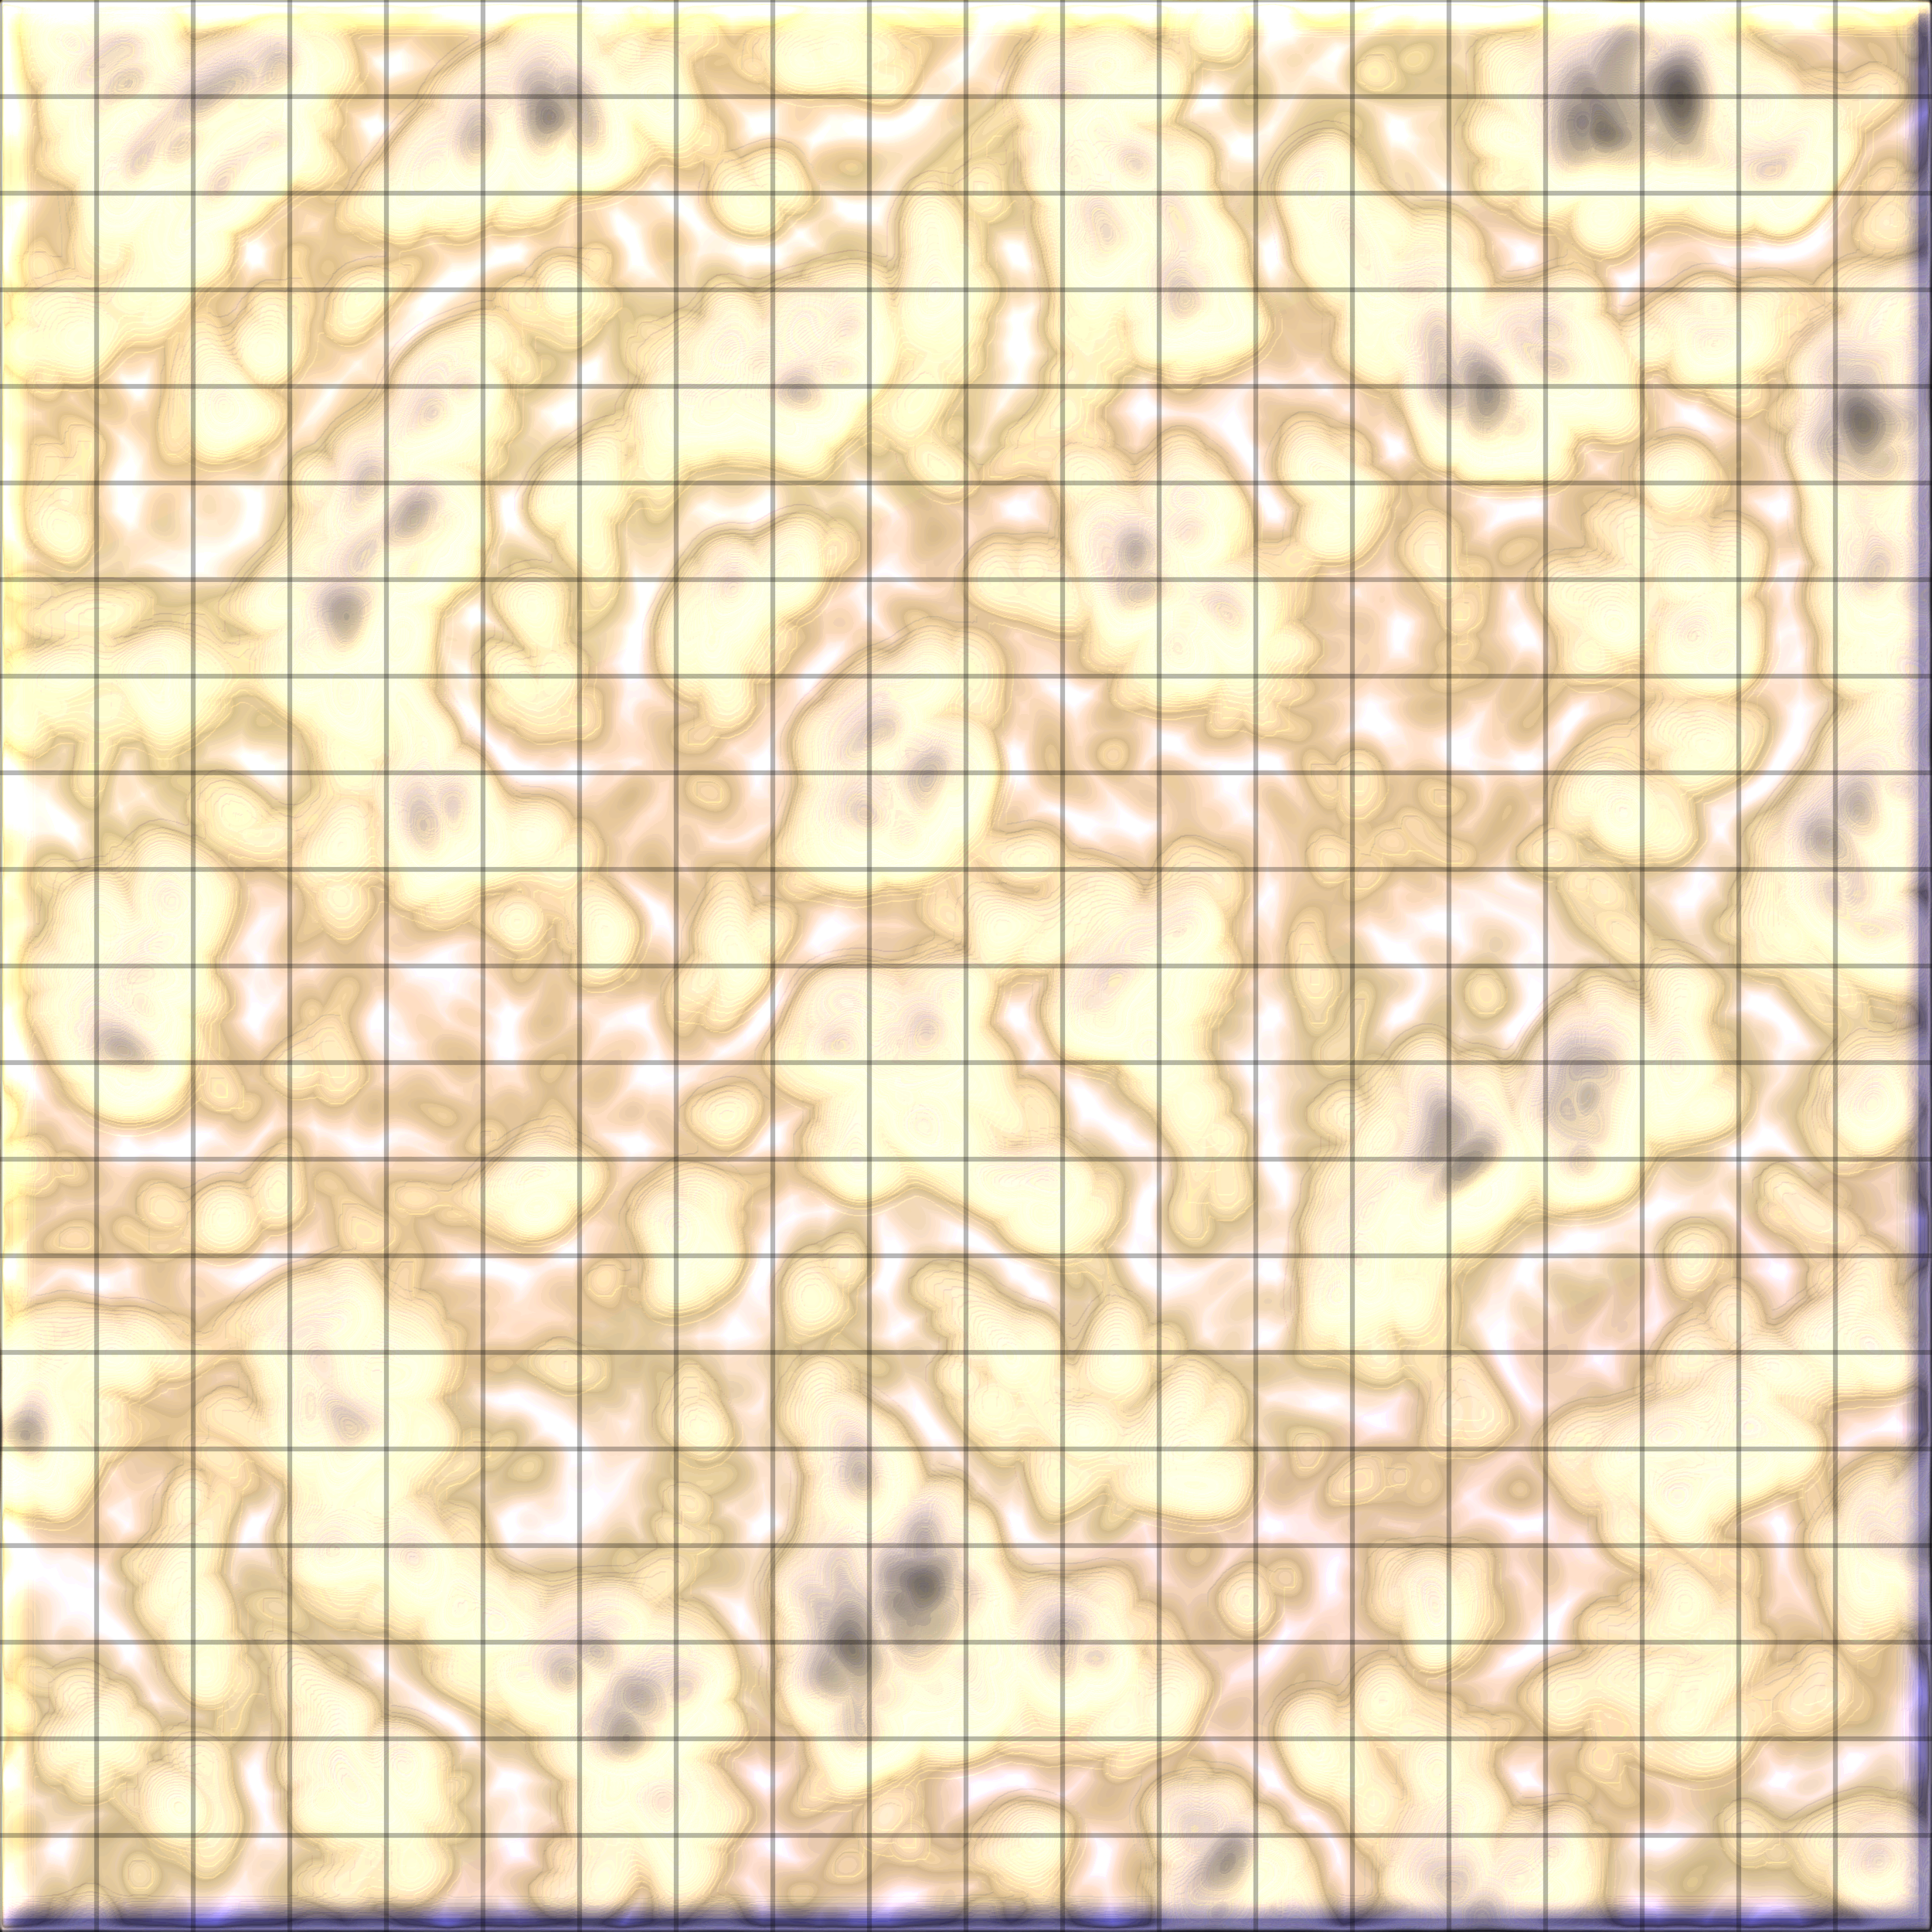
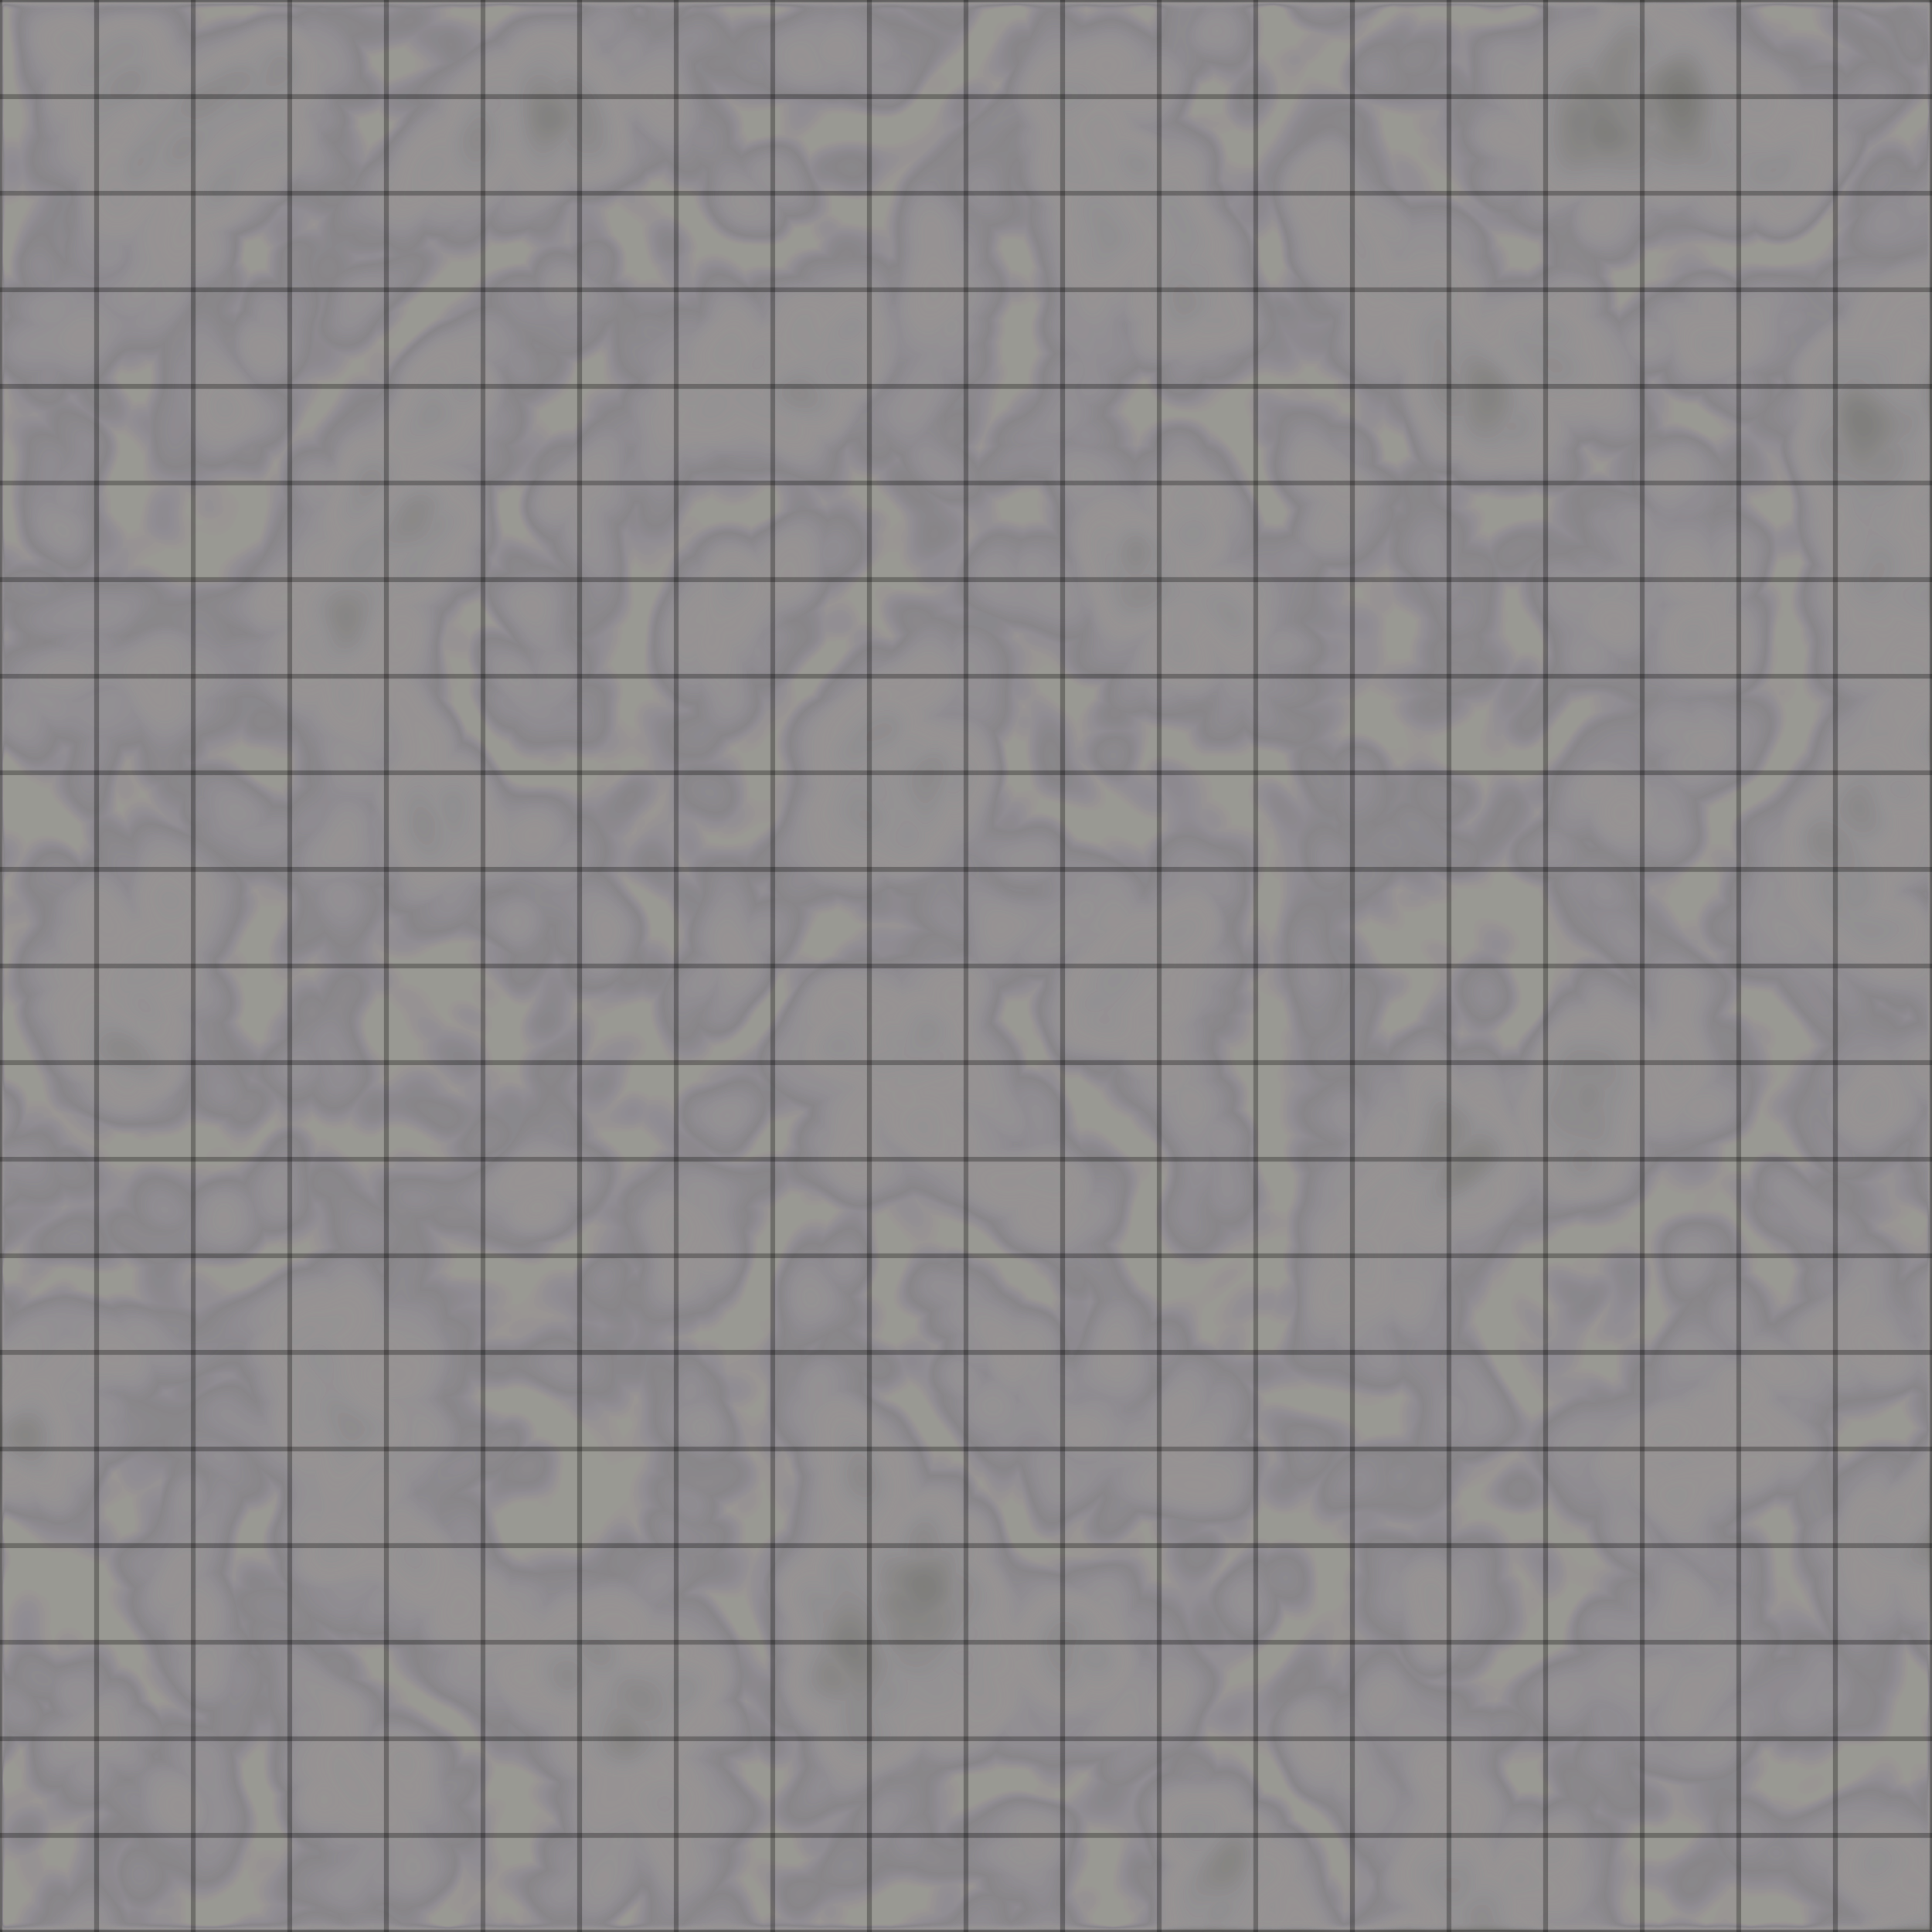
<svg xmlns="http://www.w3.org/2000/svg" width="400" height="400" id="svg2" version="1.1">
  <defs id="defs4">
    <filter id="filter5156" color-interpolation-filters="sRGB" width="2">
      <feGaussianBlur id="feGaussianBlur5158" result="result0" in="SourceGraphic" stdDeviation="0.475 0.94" />
      <feTurbulence id="feTurbulence5160" type="turbulence" baseFrequency="0.019" seed="4" numOctaves="3" result="result1" />
      <feDisplacementMap id="feDisplacementMap5162" in2="result1" xChannelSelector="R" result="result91" scale="0" />
      <feComposite id="feComposite5164" in2="result91" result="result2" operator="out" in="result0" />
      <feComposite id="feComposite5166" in2="result2" k1="0.1" k3="1.2" in="SourceAlpha" operator="arithmetic" result="result5" />
      <feBlend id="feBlend5168" in2="result5" result="fbSourceGraphic" mode="multiply" />
      <feGaussianBlur id="feGaussianBlur5170" stdDeviation="3" in="fbSourceGraphic" result="result0" />
-       <feSpecularLighting id="feSpecularLighting5172" in="result0" result="result1" lighting-color="rgb(254,230,93)" surfaceScale="3" specularConstant="0.4" specularExponent="21.536">
+       <feSpecularLighting id="feSpecularLighting5172" in="result0" result="result1" lighting-color="rgb(254,230,93)" surfaceScale="3" specularConstant="0" specularExponent="116.826">
        <fePointLight id="fePointLight5174" x="-5000" y="-10000" z="20000" />
      </feSpecularLighting>
      <feComposite id="feComposite5176" in2="fbSourceGraphic" in="result1" result="result2" operator="in" />
      <feComposite id="feComposite5178" in2="result2" k1="-1" in="fbSourceGraphic" result="result4" operator="arithmetic" k2="2.5" k3="3.5" />
      <feBlend id="feBlend5180" in2="result4" mode="multiply" />
    </filter>
  </defs>
  <g id="layer1" transform="translate(0,-652.3622)" style="display:inline">
-     <rect style="fill:#5d5d7e;fill-opacity:1;stroke:none;filter:url(#filter5156)" id="rect2987" width="400" height="400" x="0" y="0" transform="translate(0,652.3622)" />
+     <rect style="fill:#9a96a3;fill-opacity:1;stroke:none;filter:url(#filter5156)" id="rect2987" width="400" height="400" x="0" y="0" transform="translate(0,652.3622)" />
  </g>
-   <g id="layer2">
+   <g id="layer3">
+     <rect style="fill:#84847c;fill-opacity:1;stroke:none;opacity:0.825" id="rect3809" width="400" height="400" x="0" y="1.8540725e-14" />
+   </g>
+   <g id="layer2" style="display:inline">
    <path style="fill:none;stroke:#000000;stroke-width:1px;stroke-linecap:butt;stroke-linejoin:miter;stroke-opacity:0.283" d="m 20,0 0,400" id="path3777" />
    <path style="fill:none;stroke:#000000;stroke-width:1px;stroke-linecap:butt;stroke-linejoin:miter;stroke-opacity:0.283" d="m 40,0 0,400" id="path3777-2" />
    <path style="fill:none;stroke:#000000;stroke-width:1px;stroke-linecap:butt;stroke-linejoin:miter;stroke-opacity:0.283" d="m 60,0 0,400" id="path3777-0" />
    <path style="fill:none;stroke:#000000;stroke-width:1px;stroke-linecap:butt;stroke-linejoin:miter;stroke-opacity:0.283" d="m 80,0 0,400" id="path3777-2-3" />
    <path style="fill:none;stroke:#000000;stroke-width:1px;stroke-linecap:butt;stroke-linejoin:miter;stroke-opacity:0.283" d="m 100,0 0,400" id="path3777-6" />
    <path style="fill:none;stroke:#000000;stroke-width:1px;stroke-linecap:butt;stroke-linejoin:miter;stroke-opacity:0.283" d="m 120,0 0,400" id="path3777-2-7" />
    <path style="fill:none;stroke:#000000;stroke-width:1px;stroke-linecap:butt;stroke-linejoin:miter;stroke-opacity:0.283" d="m 140,0 0,400" id="path3777-0-0" />
    <path style="fill:none;stroke:#000000;stroke-width:1px;stroke-linecap:butt;stroke-linejoin:miter;stroke-opacity:0.283" d="m 160,0 0,400" id="path3777-2-3-4" />
    <path style="fill:none;stroke:#000000;stroke-width:1px;stroke-linecap:butt;stroke-linejoin:miter;stroke-opacity:0.283" d="m 180,0 0,400" id="path3777-5" />
    <path style="fill:none;stroke:#000000;stroke-width:1px;stroke-linecap:butt;stroke-linejoin:miter;stroke-opacity:0.283" d="m 200,0 0,400" id="path3777-2-75" />
    <path style="fill:none;stroke:#000000;stroke-width:1px;stroke-linecap:butt;stroke-linejoin:miter;stroke-opacity:0.283" d="m 220,0 0,400" id="path3777-0-9" />
    <path style="fill:none;stroke:#000000;stroke-width:1px;stroke-linecap:butt;stroke-linejoin:miter;stroke-opacity:0.283" d="m 240,0 0,400" id="path3777-2-3-8" />
    <path style="fill:none;stroke:#000000;stroke-width:1px;stroke-linecap:butt;stroke-linejoin:miter;stroke-opacity:0.283" d="m 260,0 0,400" id="path3777-9" />
    <path style="fill:none;stroke:#000000;stroke-width:1px;stroke-linecap:butt;stroke-linejoin:miter;stroke-opacity:0.283" d="m 280,0 0,400" id="path3777-2-79" />
    <path style="fill:none;stroke:#000000;stroke-width:1px;stroke-linecap:butt;stroke-linejoin:miter;stroke-opacity:0.283" d="m 300,0 0,400" id="path3777-0-91" />
    <path style="fill:none;stroke:#000000;stroke-width:1px;stroke-linecap:butt;stroke-linejoin:miter;stroke-opacity:0.283" d="m 320,0 0,400" id="path3777-2-3-0" />
    <path style="fill:none;stroke:#000000;stroke-width:1px;stroke-linecap:butt;stroke-linejoin:miter;stroke-opacity:0.283" d="m 340,0 0,400" id="path3777-04" />
    <path style="fill:none;stroke:#000000;stroke-width:1px;stroke-linecap:butt;stroke-linejoin:miter;stroke-opacity:0.283" d="m 360,0 0,400" id="path3777-2-32" />
    <path style="fill:none;stroke:#000000;stroke-width:1px;stroke-linecap:butt;stroke-linejoin:miter;stroke-opacity:0.283" d="m 380,0 0,400" id="path3777-0-4" />
    <path style="fill:none;stroke:#000000;stroke-width:1px;stroke-linecap:butt;stroke-linejoin:miter;stroke-opacity:0.283" d="m 400,0 0,400" id="path3777-2-3-81" />
    <path style="fill:none;stroke:#000000;stroke-width:1px;stroke-linecap:butt;stroke-linejoin:miter;stroke-opacity:0.283" d="M 0,0 0,400" id="path3777-2-3-81-9" />
    <path style="fill:none;stroke:#000000;stroke-width:1px;stroke-linecap:butt;stroke-linejoin:miter;stroke-opacity:0.283" d="m 0,380 400,0" id="path3777-3" />
    <path style="fill:none;stroke:#000000;stroke-width:1px;stroke-linecap:butt;stroke-linejoin:miter;stroke-opacity:0.283" d="m 0,360 400,0" id="path3777-2-1" />
    <path style="fill:none;stroke:#000000;stroke-width:1px;stroke-linecap:butt;stroke-linejoin:miter;stroke-opacity:0.283" d="m 0,340 400,0" id="path3777-0-3" />
    <path style="fill:none;stroke:#000000;stroke-width:1px;stroke-linecap:butt;stroke-linejoin:miter;stroke-opacity:0.283" d="m 0,320 400,0" id="path3777-2-3-05" />
    <path style="fill:none;stroke:#000000;stroke-width:1px;stroke-linecap:butt;stroke-linejoin:miter;stroke-opacity:0.283" d="m 0,300 400,0" id="path3777-6-1" />
    <path style="fill:none;stroke:#000000;stroke-width:1px;stroke-linecap:butt;stroke-linejoin:miter;stroke-opacity:0.283" d="m 0,280 400,0" id="path3777-2-7-7" />
    <path style="fill:none;stroke:#000000;stroke-width:1px;stroke-linecap:butt;stroke-linejoin:miter;stroke-opacity:0.283" d="m 0,260 400,0" id="path3777-0-0-0" />
    <path style="fill:none;stroke:#000000;stroke-width:1px;stroke-linecap:butt;stroke-linejoin:miter;stroke-opacity:0.283" d="m 0,240 400,0" id="path3777-2-3-4-0" />
    <path style="fill:none;stroke:#000000;stroke-width:1px;stroke-linecap:butt;stroke-linejoin:miter;stroke-opacity:0.283" d="m 0,220 400,0" id="path3777-5-5" />
    <path style="fill:none;stroke:#000000;stroke-width:1px;stroke-linecap:butt;stroke-linejoin:miter;stroke-opacity:0.283" d="m 0,200 400,0" id="path3777-2-75-1" />
    <path style="fill:none;stroke:#000000;stroke-width:1px;stroke-linecap:butt;stroke-linejoin:miter;stroke-opacity:0.283" d="m 0,180 400,0" id="path3777-0-9-7" />
    <path style="fill:none;stroke:#000000;stroke-width:1px;stroke-linecap:butt;stroke-linejoin:miter;stroke-opacity:0.283" d="m 0,160 400,0" id="path3777-2-3-8-5" />
    <path style="fill:none;stroke:#000000;stroke-width:1px;stroke-linecap:butt;stroke-linejoin:miter;stroke-opacity:0.283" d="m 0,140 400,0" id="path3777-9-6" />
    <path style="fill:none;stroke:#000000;stroke-width:1px;stroke-linecap:butt;stroke-linejoin:miter;stroke-opacity:0.283" d="m 0,120 400,0" id="path3777-2-79-0" />
    <path style="fill:none;stroke:#000000;stroke-width:1px;stroke-linecap:butt;stroke-linejoin:miter;stroke-opacity:0.283" d="m 0,100 400,0" id="path3777-0-91-0" />
    <path style="fill:none;stroke:#000000;stroke-width:1px;stroke-linecap:butt;stroke-linejoin:miter;stroke-opacity:0.283" d="m 0,80 400,0" id="path3777-2-3-0-3" />
    <path style="fill:none;stroke:#000000;stroke-width:1px;stroke-linecap:butt;stroke-linejoin:miter;stroke-opacity:0.283" d="m 0,60 400,0" id="path3777-04-6" />
    <path style="fill:none;stroke:#000000;stroke-width:1px;stroke-linecap:butt;stroke-linejoin:miter;stroke-opacity:0.283" d="m 0,40 400,0" id="path3777-2-32-7" />
    <path style="fill:none;stroke:#000000;stroke-width:1px;stroke-linecap:butt;stroke-linejoin:miter;stroke-opacity:0.283" d="m 0,20 400,0" id="path3777-0-4-8" />
    <path style="fill:none;stroke:#000000;stroke-width:1px;stroke-linecap:butt;stroke-linejoin:miter;stroke-opacity:0.283" d="M 0,0 400,0" id="path3777-2-3-81-8" />
    <path style="fill:none;stroke:#000000;stroke-width:1px;stroke-linecap:butt;stroke-linejoin:miter;stroke-opacity:0.283" d="m 0,400 400,0" id="path3777-2-3-81-9-2" />
  </g>
</svg>
